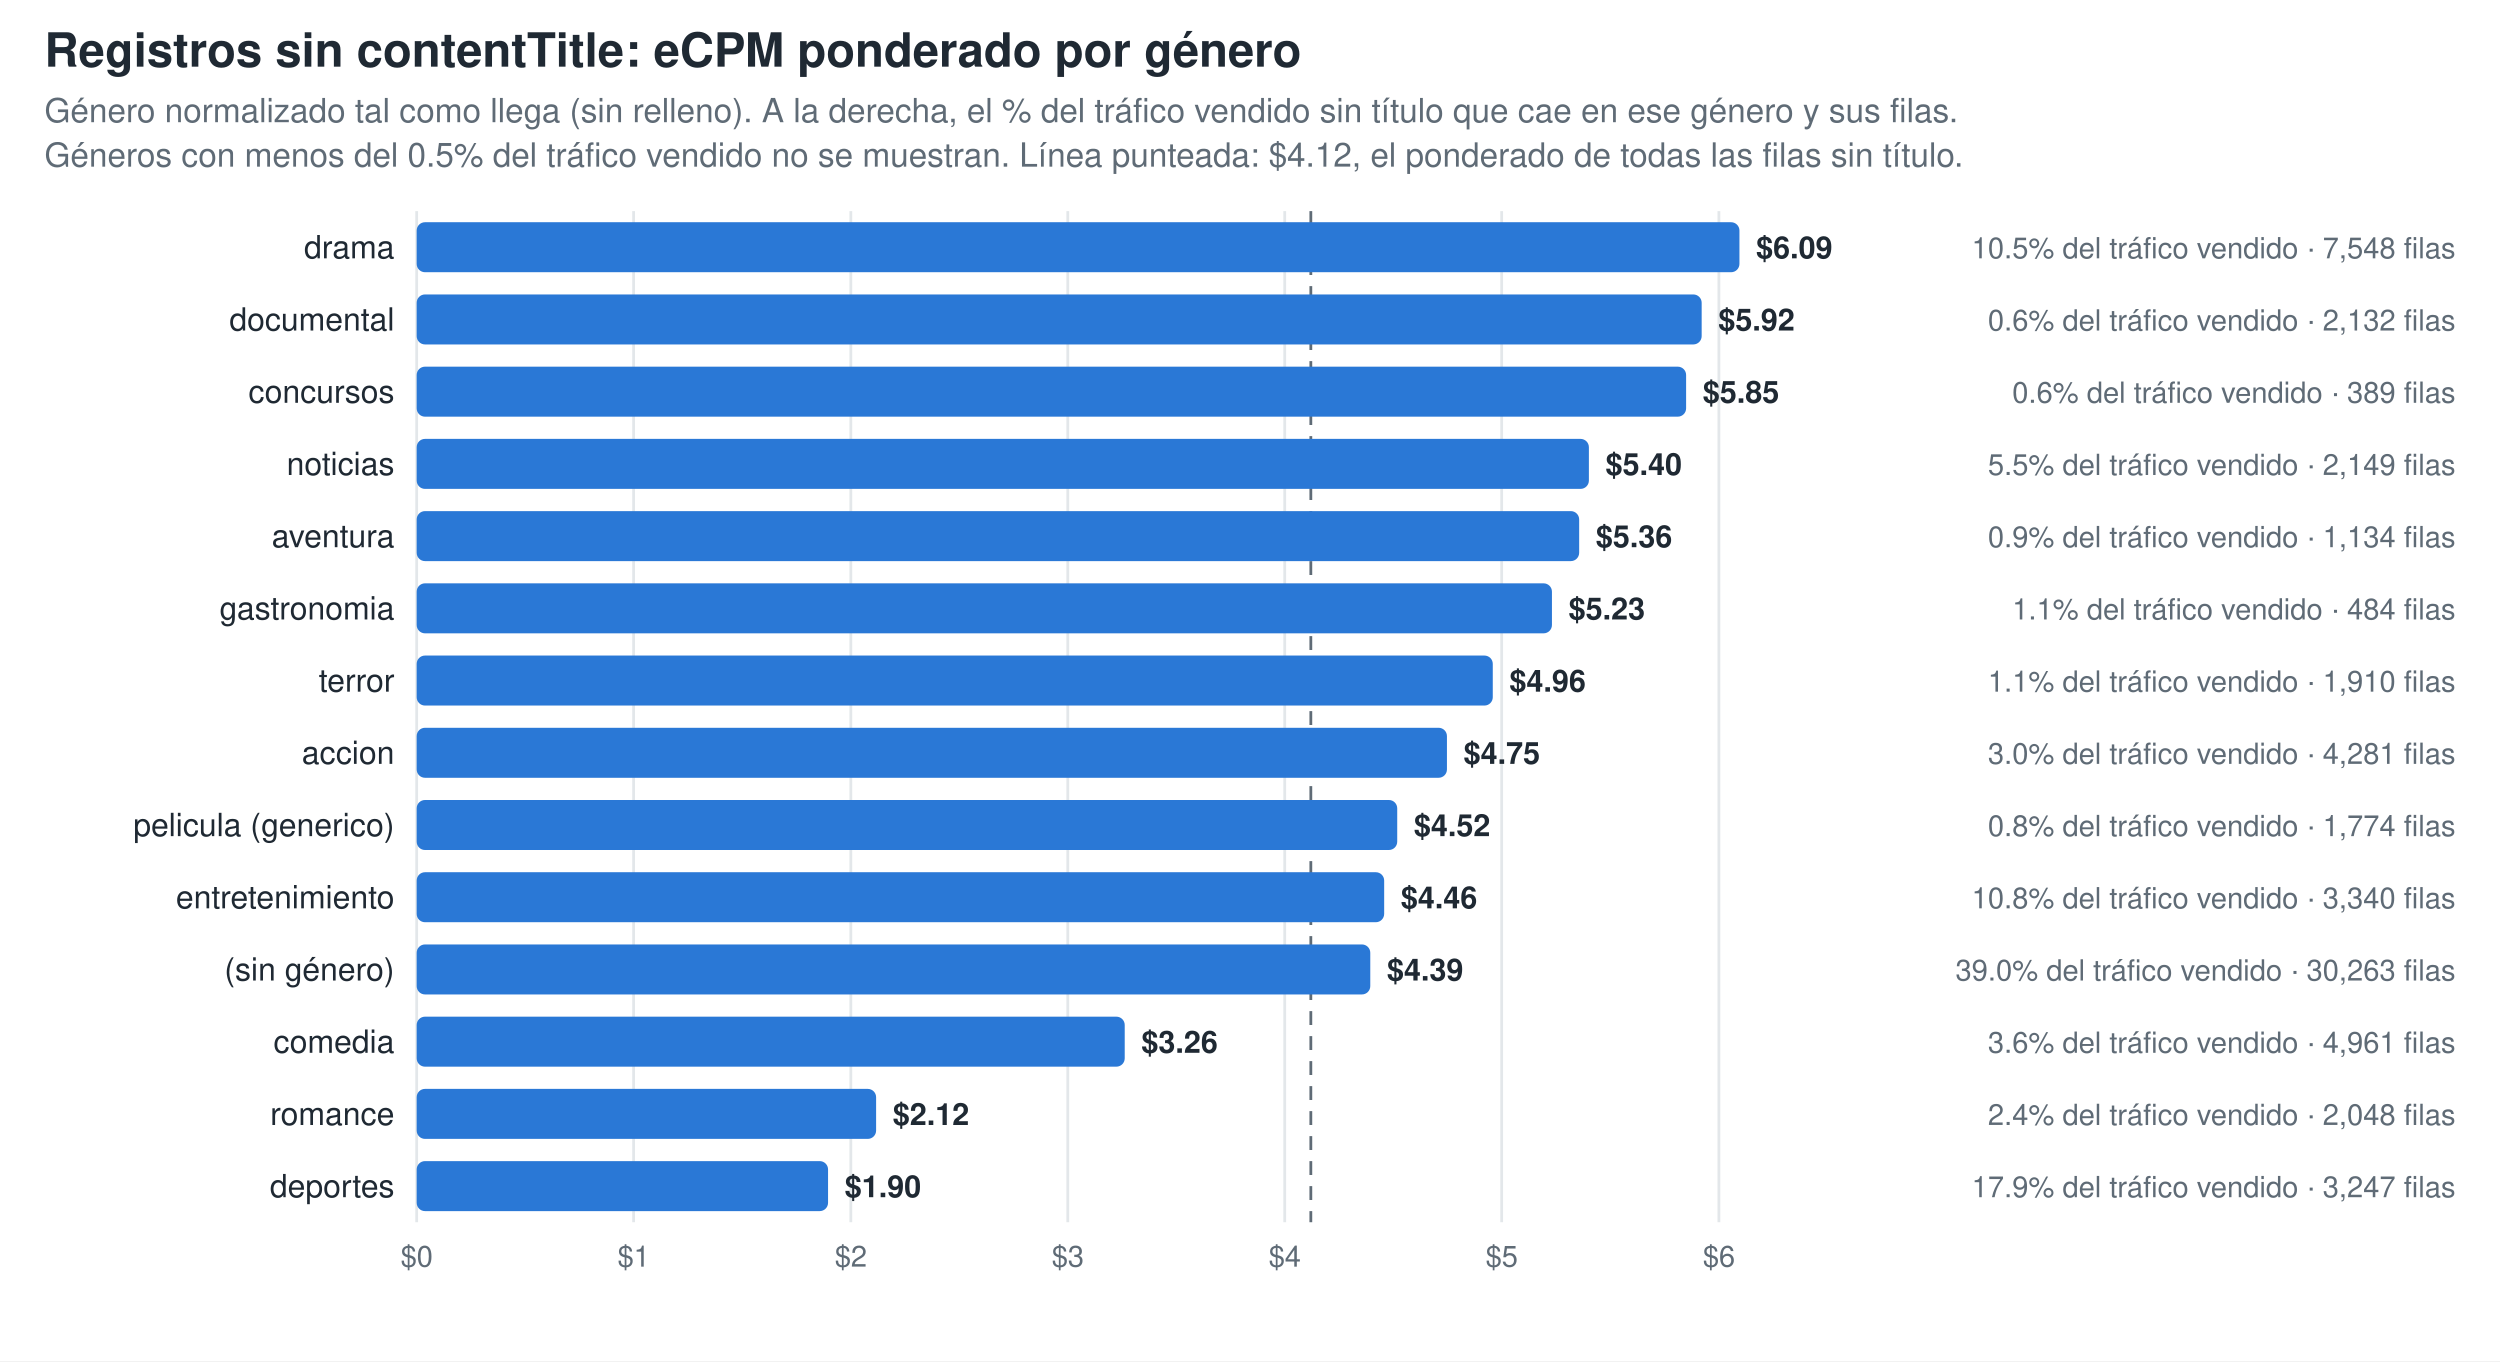
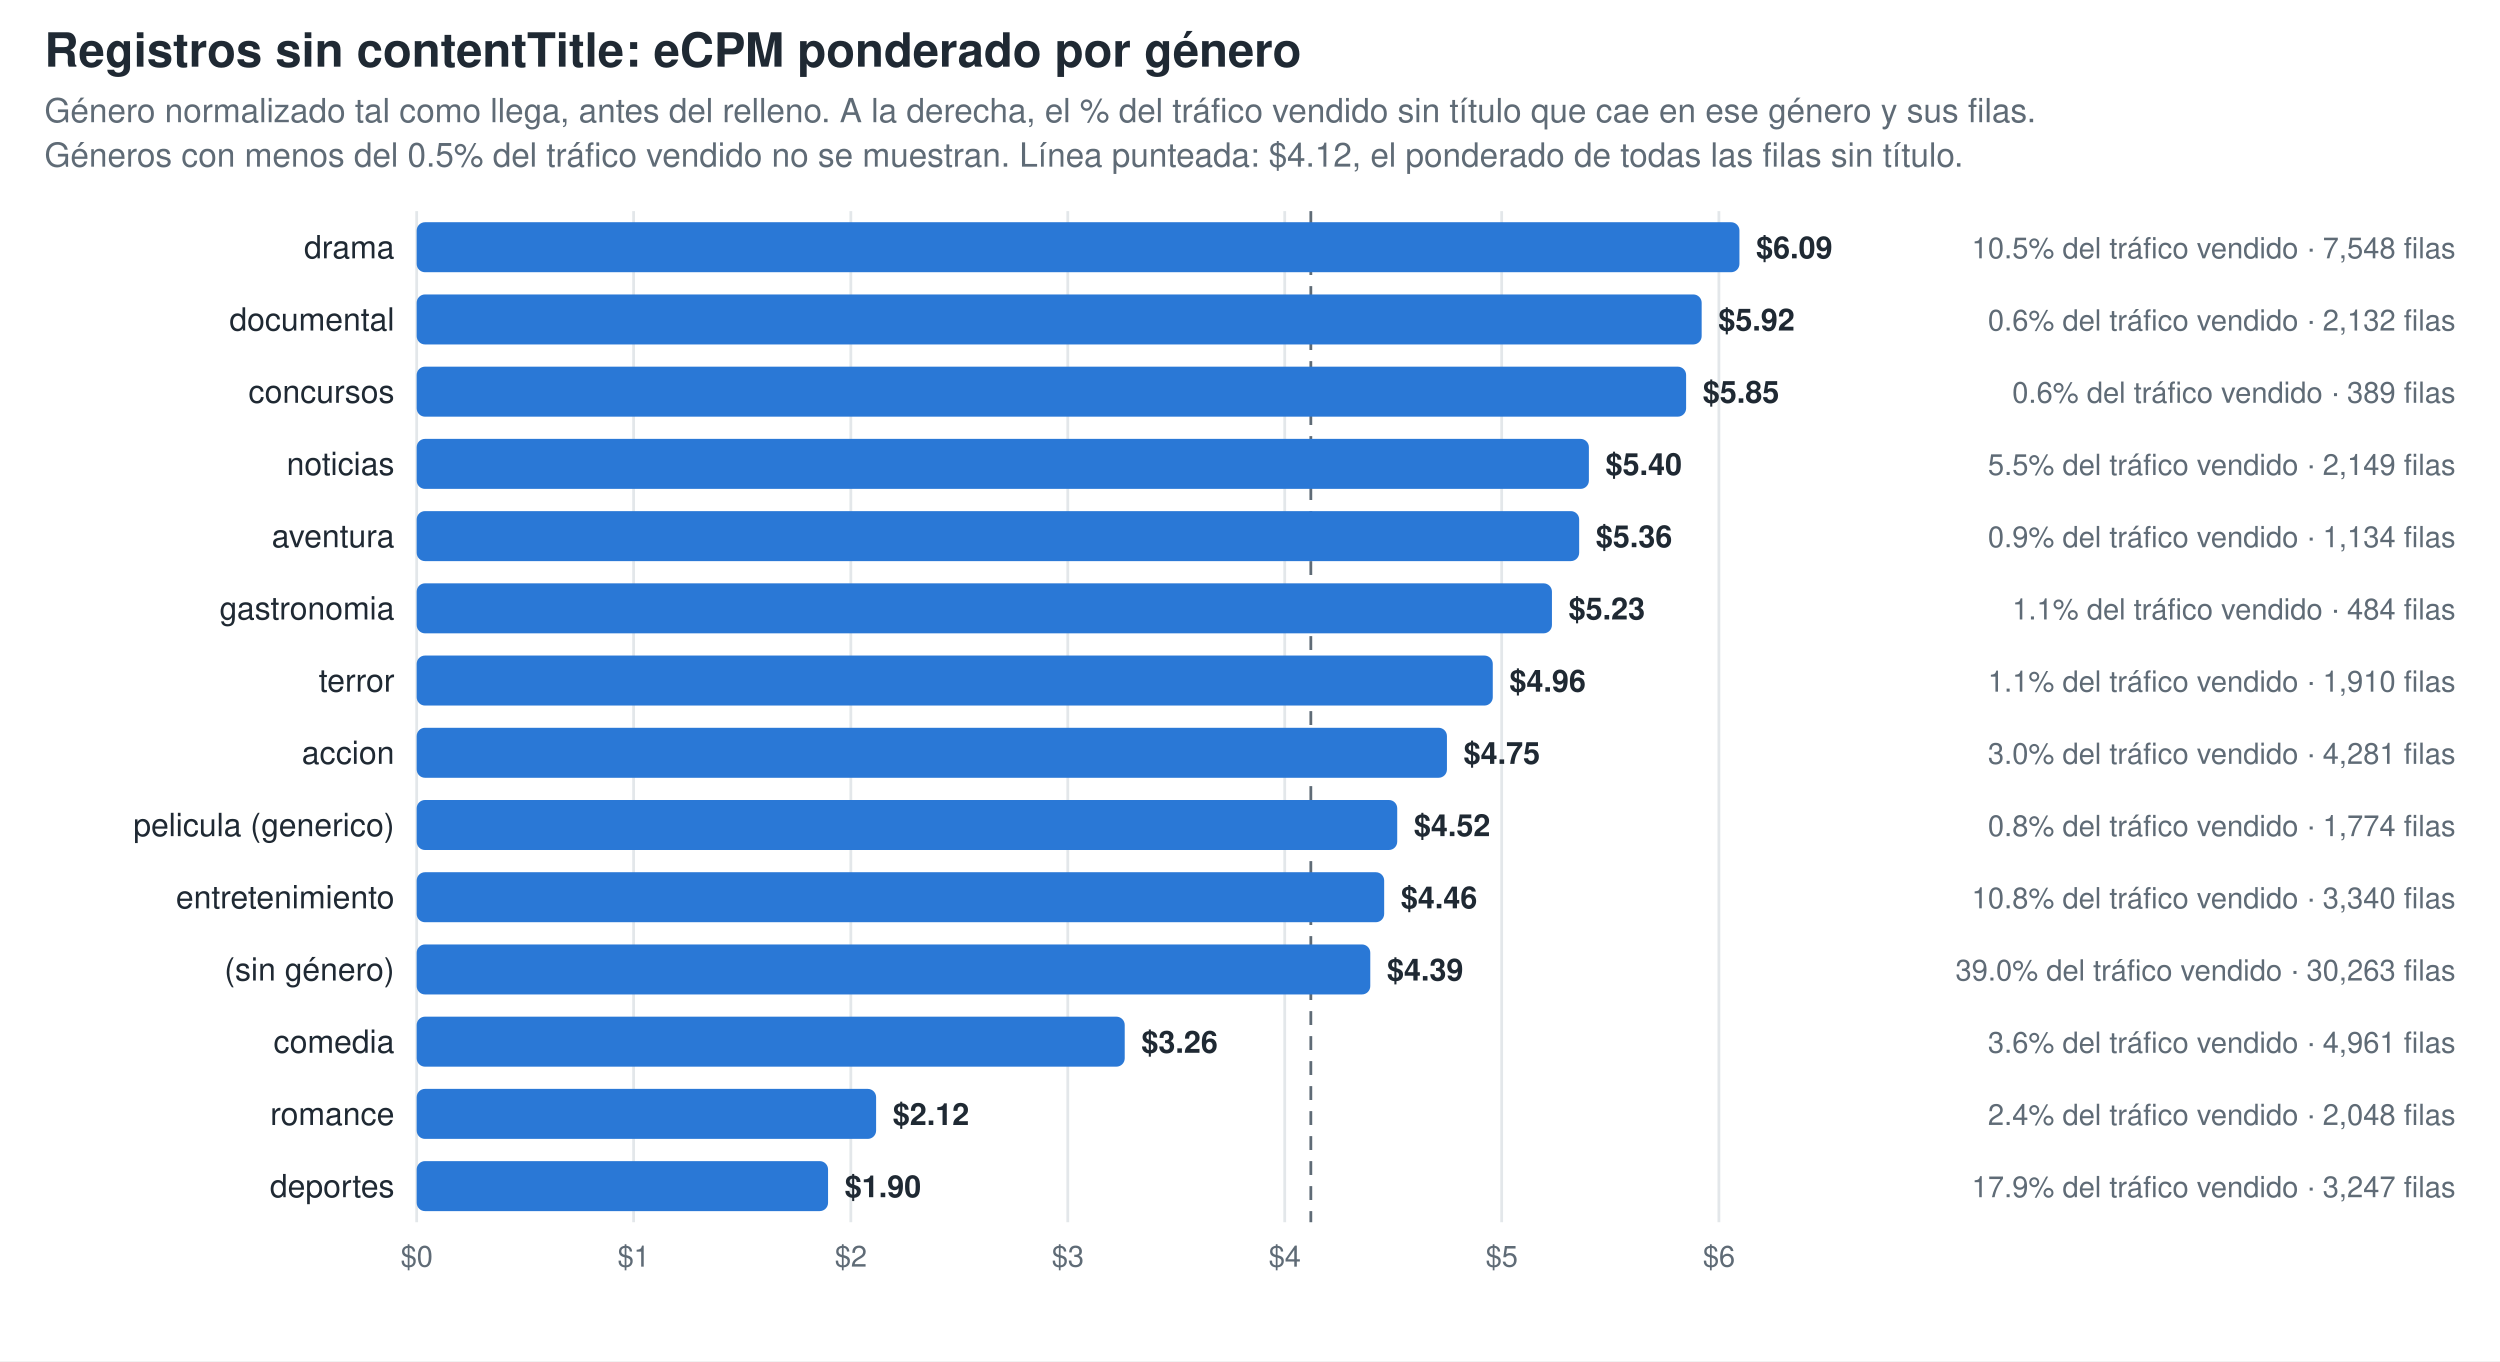
<svg xmlns="http://www.w3.org/2000/svg" width="900" height="490" viewBox="0 0 900 490" font-family="Segoe UI, Helvetica, Arial, sans-serif" font-size="12">
  <rect width="900" height="490" fill="#ffffff" />
  <text x="16" y="24" font-size="17" font-weight="700" fill="#1f2933">Registros sin contentTitle: eCPM ponderado por género</text>
-   <text x="16" y="44" font-size="12" fill="#5f6b76">Género normalizado tal como llega (sin relleno). A la derecha, el % del tráfico vendido sin título que cae en ese género y sus filas.</text>
+   <text x="16" y="44" font-size="12" fill="#5f6b76">Género normalizado tal como llega, antes del relleno. A la derecha, el % del tráfico vendido sin título que cae en ese género y sus filas.</text>
  <text x="16" y="60" font-size="12" fill="#5f6b76">Géneros con menos del 0.5% del tráfico vendido no se muestran. Línea punteada: $4.12, el ponderado de todas las filas sin título.</text>
  <line x1="150.0" y1="76" x2="150.0" y2="440" stroke="#e3e7ea" />
  <text x="150.0" y="456" text-anchor="middle" font-size="10.5" fill="#5f6b76">$0</text>
  <line x1="228.1" y1="76" x2="228.1" y2="440" stroke="#e3e7ea" />
  <text x="228.1" y="456" text-anchor="middle" font-size="10.5" fill="#5f6b76">$1</text>
  <line x1="306.3" y1="76" x2="306.3" y2="440" stroke="#e3e7ea" />
  <text x="306.3" y="456" text-anchor="middle" font-size="10.5" fill="#5f6b76">$2</text>
  <line x1="384.4" y1="76" x2="384.4" y2="440" stroke="#e3e7ea" />
  <text x="384.4" y="456" text-anchor="middle" font-size="10.5" fill="#5f6b76">$3</text>
  <line x1="462.5" y1="76" x2="462.5" y2="440" stroke="#e3e7ea" />
  <text x="462.5" y="456" text-anchor="middle" font-size="10.5" fill="#5f6b76">$4</text>
  <line x1="540.6" y1="76" x2="540.6" y2="440" stroke="#e3e7ea" />
  <text x="540.6" y="456" text-anchor="middle" font-size="10.5" fill="#5f6b76">$5</text>
  <line x1="618.8" y1="76" x2="618.8" y2="440" stroke="#e3e7ea" />
  <text x="618.8" y="456" text-anchor="middle" font-size="10.5" fill="#5f6b76">$6</text>
  <line x1="471.9" y1="76" x2="471.9" y2="440" stroke="#5f6b76" stroke-dasharray="5 4" />
  <text x="142" y="93" text-anchor="end" font-size="11.5" fill="#1f2933">drama</text>
  <rect x="150" y="80" width="476.2" height="18" rx="3" fill="#2a78d6" />
  <text x="632.2" y="93" font-size="11" font-weight="600" fill="#1f2933">$6.09</text>
  <text x="884" y="93" text-anchor="end" font-size="10.5" fill="#5f6b76">10.5% del tráfico vendido · 7,548 filas</text>
  <text x="142" y="119" text-anchor="end" font-size="11.5" fill="#1f2933">documental</text>
  <rect x="150" y="106" width="462.6" height="18" rx="3" fill="#2a78d6" />
  <text x="618.6" y="119" font-size="11" font-weight="600" fill="#1f2933">$5.92</text>
  <text x="884" y="119" text-anchor="end" font-size="10.5" fill="#5f6b76">0.6% del tráfico vendido · 2,132 filas</text>
  <text x="142" y="145" text-anchor="end" font-size="11.5" fill="#1f2933">concursos</text>
  <rect x="150" y="132" width="457.0" height="18" rx="3" fill="#2a78d6" />
  <text x="613.0" y="145" font-size="11" font-weight="600" fill="#1f2933">$5.85</text>
  <text x="884" y="145" text-anchor="end" font-size="10.5" fill="#5f6b76">0.6% del tráfico vendido · 389 filas</text>
  <text x="142" y="171" text-anchor="end" font-size="11.5" fill="#1f2933">noticias</text>
  <rect x="150" y="158" width="422.0" height="18" rx="3" fill="#2a78d6" />
  <text x="578.0" y="171" font-size="11" font-weight="600" fill="#1f2933">$5.40</text>
  <text x="884" y="171" text-anchor="end" font-size="10.5" fill="#5f6b76">5.5% del tráfico vendido · 2,149 filas</text>
  <text x="142" y="197" text-anchor="end" font-size="11.5" fill="#1f2933">aventura</text>
  <rect x="150" y="184" width="418.5" height="18" rx="3" fill="#2a78d6" />
  <text x="574.5" y="197" font-size="11" font-weight="600" fill="#1f2933">$5.36</text>
  <text x="884" y="197" text-anchor="end" font-size="10.5" fill="#5f6b76">0.9% del tráfico vendido · 1,134 filas</text>
  <text x="142" y="223" text-anchor="end" font-size="11.5" fill="#1f2933">gastronomia</text>
  <rect x="150" y="210" width="408.7" height="18" rx="3" fill="#2a78d6" />
  <text x="564.7" y="223" font-size="11" font-weight="600" fill="#1f2933">$5.23</text>
  <text x="884" y="223" text-anchor="end" font-size="10.5" fill="#5f6b76">1.1% del tráfico vendido · 484 filas</text>
  <text x="142" y="249" text-anchor="end" font-size="11.5" fill="#1f2933">terror</text>
  <rect x="150" y="236" width="387.4" height="18" rx="3" fill="#2a78d6" />
  <text x="543.4" y="249" font-size="11" font-weight="600" fill="#1f2933">$4.96</text>
  <text x="884" y="249" text-anchor="end" font-size="10.5" fill="#5f6b76">1.1% del tráfico vendido · 1,910 filas</text>
  <text x="142" y="275" text-anchor="end" font-size="11.5" fill="#1f2933">accion</text>
  <rect x="150" y="262" width="370.9" height="18" rx="3" fill="#2a78d6" />
  <text x="526.9" y="275" font-size="11" font-weight="600" fill="#1f2933">$4.75</text>
  <text x="884" y="275" text-anchor="end" font-size="10.5" fill="#5f6b76">3.0% del tráfico vendido · 4,281 filas</text>
  <text x="142" y="301" text-anchor="end" font-size="11.5" fill="#1f2933">pelicula (generico)</text>
  <rect x="150" y="288" width="353.0" height="18" rx="3" fill="#2a78d6" />
  <text x="509.0" y="301" font-size="11" font-weight="600" fill="#1f2933">$4.52</text>
  <text x="884" y="301" text-anchor="end" font-size="10.5" fill="#5f6b76">0.8% del tráfico vendido · 1,774 filas</text>
  <text x="142" y="327" text-anchor="end" font-size="11.5" fill="#1f2933">entretenimiento</text>
  <rect x="150" y="314" width="348.3" height="18" rx="3" fill="#2a78d6" />
  <text x="504.3" y="327" font-size="11" font-weight="600" fill="#1f2933">$4.46</text>
  <text x="884" y="327" text-anchor="end" font-size="10.5" fill="#5f6b76">10.8% del tráfico vendido · 3,340 filas</text>
  <text x="142" y="353" text-anchor="end" font-size="11.5" fill="#1f2933">(sin género)</text>
  <rect x="150" y="340" width="343.3" height="18" rx="3" fill="#2a78d6" />
  <text x="499.3" y="353" font-size="11" font-weight="600" fill="#1f2933">$4.39</text>
  <text x="884" y="353" text-anchor="end" font-size="10.5" fill="#5f6b76">39.0% del tráfico vendido · 30,263 filas</text>
  <text x="142" y="379" text-anchor="end" font-size="11.5" fill="#1f2933">comedia</text>
  <rect x="150" y="366" width="254.9" height="18" rx="3" fill="#2a78d6" />
  <text x="410.9" y="379" font-size="11" font-weight="600" fill="#1f2933">$3.26</text>
  <text x="884" y="379" text-anchor="end" font-size="10.5" fill="#5f6b76">3.6% del tráfico vendido · 4,961 filas</text>
  <text x="142" y="405" text-anchor="end" font-size="11.5" fill="#1f2933">romance</text>
  <rect x="150" y="392" width="165.4" height="18" rx="3" fill="#2a78d6" />
  <text x="321.4" y="405" font-size="11" font-weight="600" fill="#1f2933">$2.12</text>
  <text x="884" y="405" text-anchor="end" font-size="10.5" fill="#5f6b76">2.4% del tráfico vendido · 2,048 filas</text>
  <text x="142" y="431" text-anchor="end" font-size="11.5" fill="#1f2933">deportes</text>
  <rect x="150" y="418" width="148.1" height="18" rx="3" fill="#2a78d6" />
  <text x="304.1" y="431" font-size="11" font-weight="600" fill="#1f2933">$1.90</text>
  <text x="884" y="431" text-anchor="end" font-size="10.5" fill="#5f6b76">17.9% del tráfico vendido · 3,247 filas</text>
</svg>
